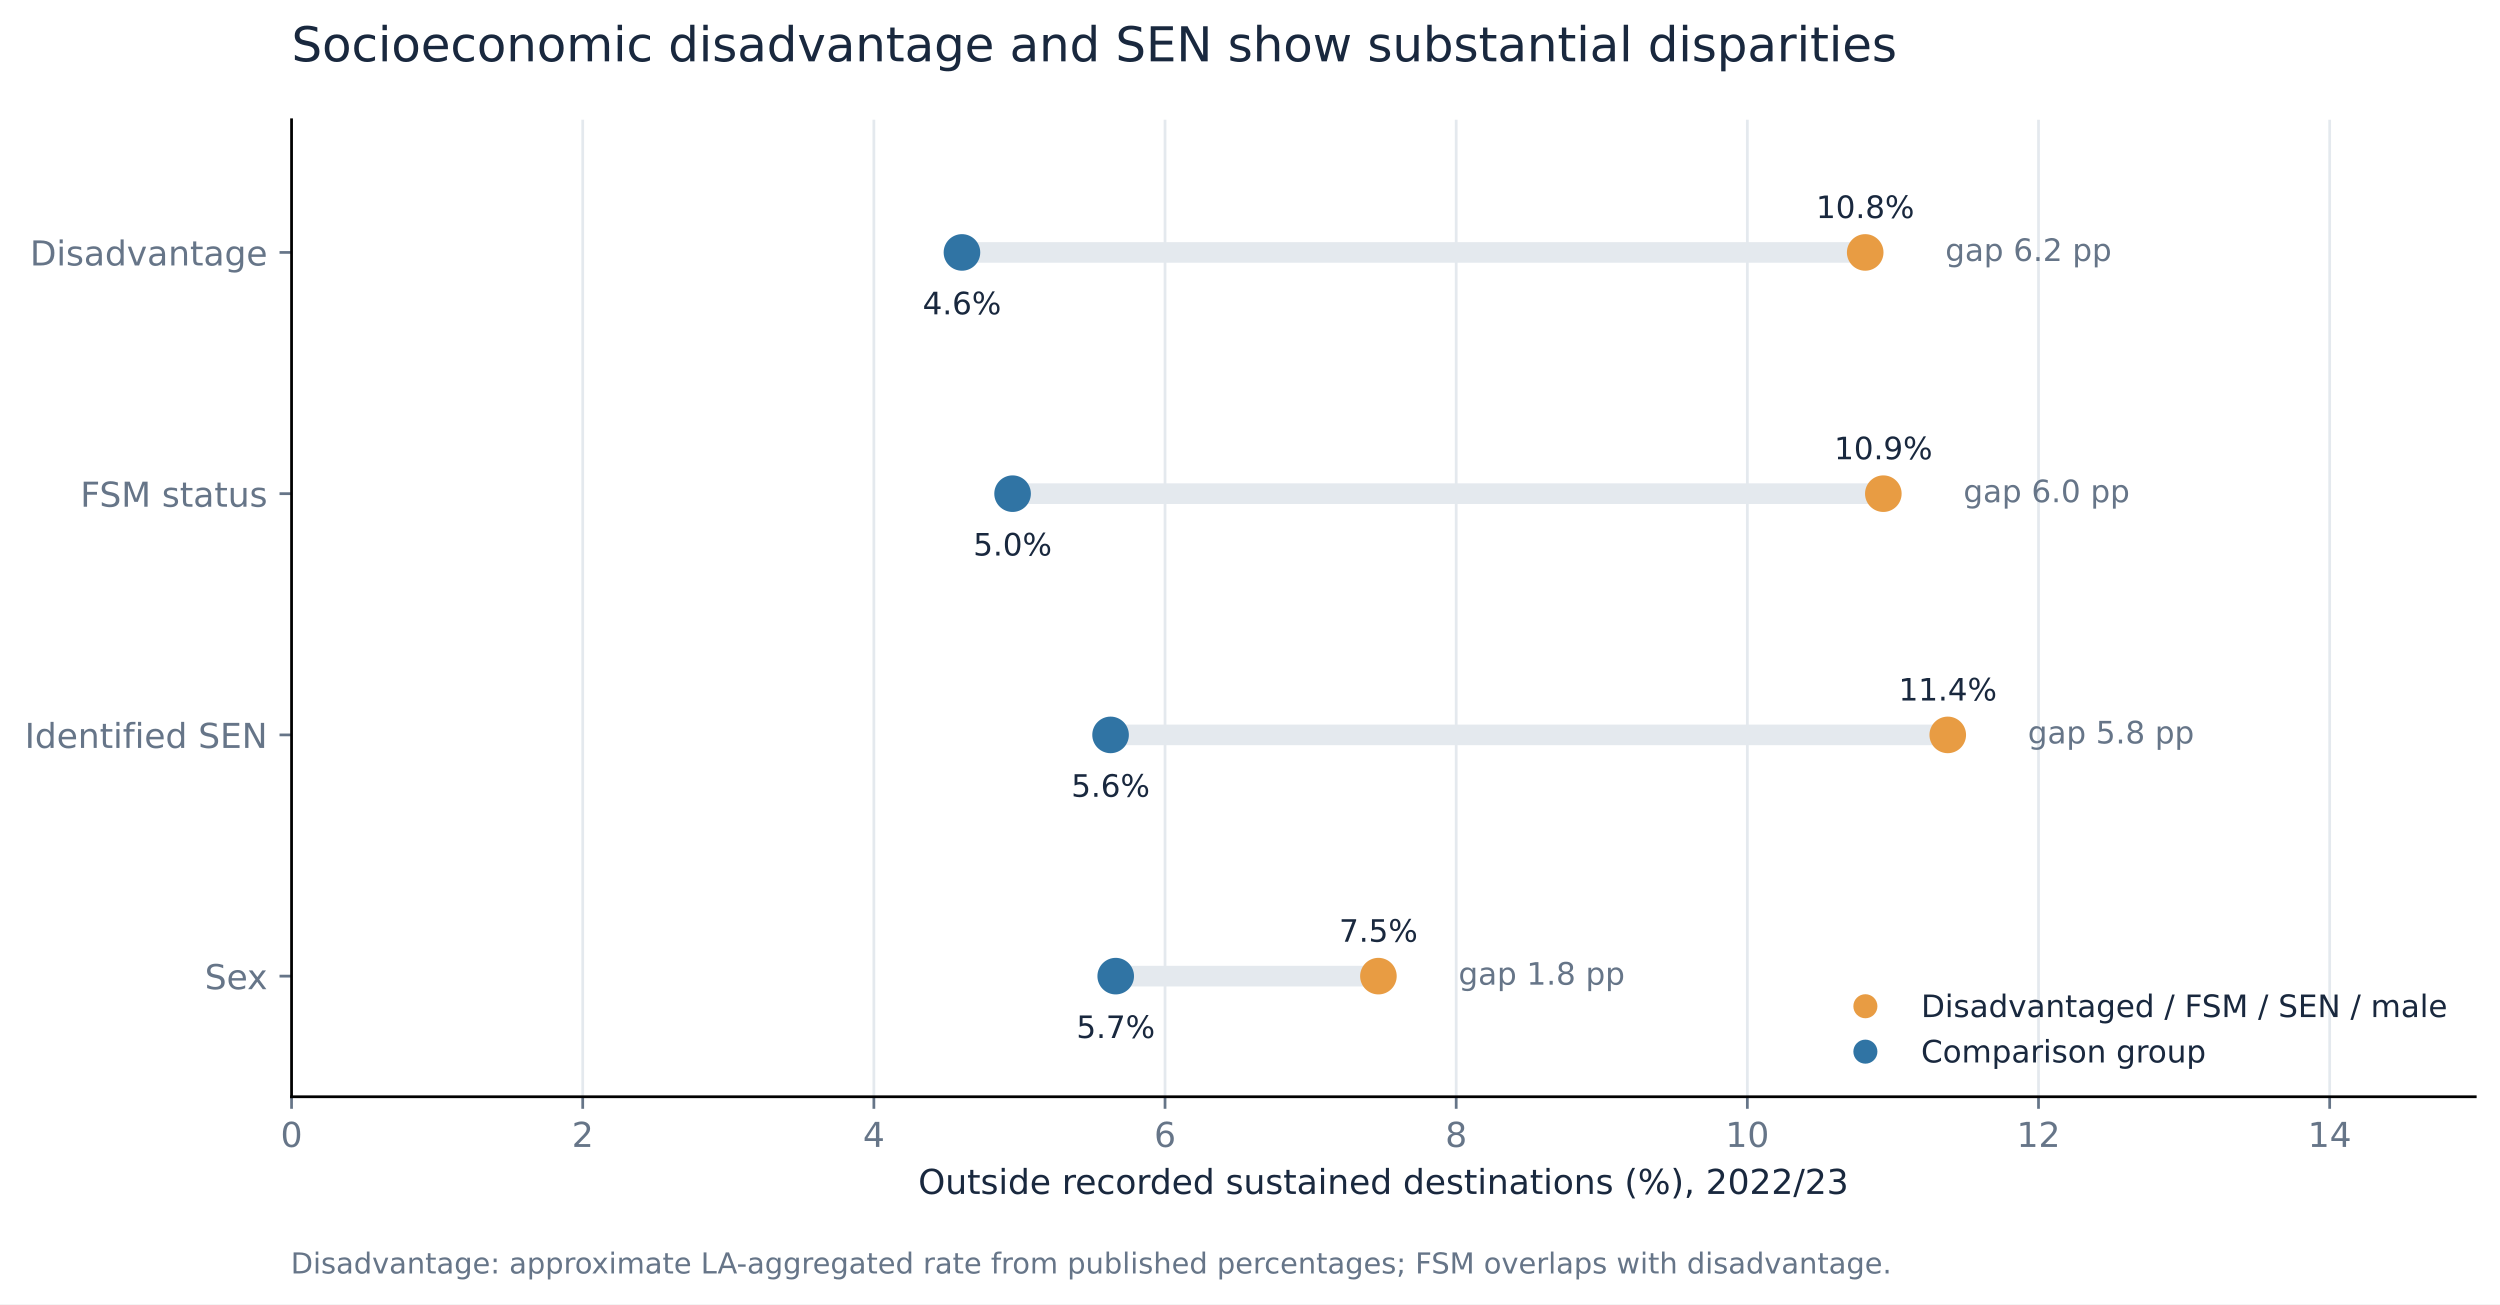
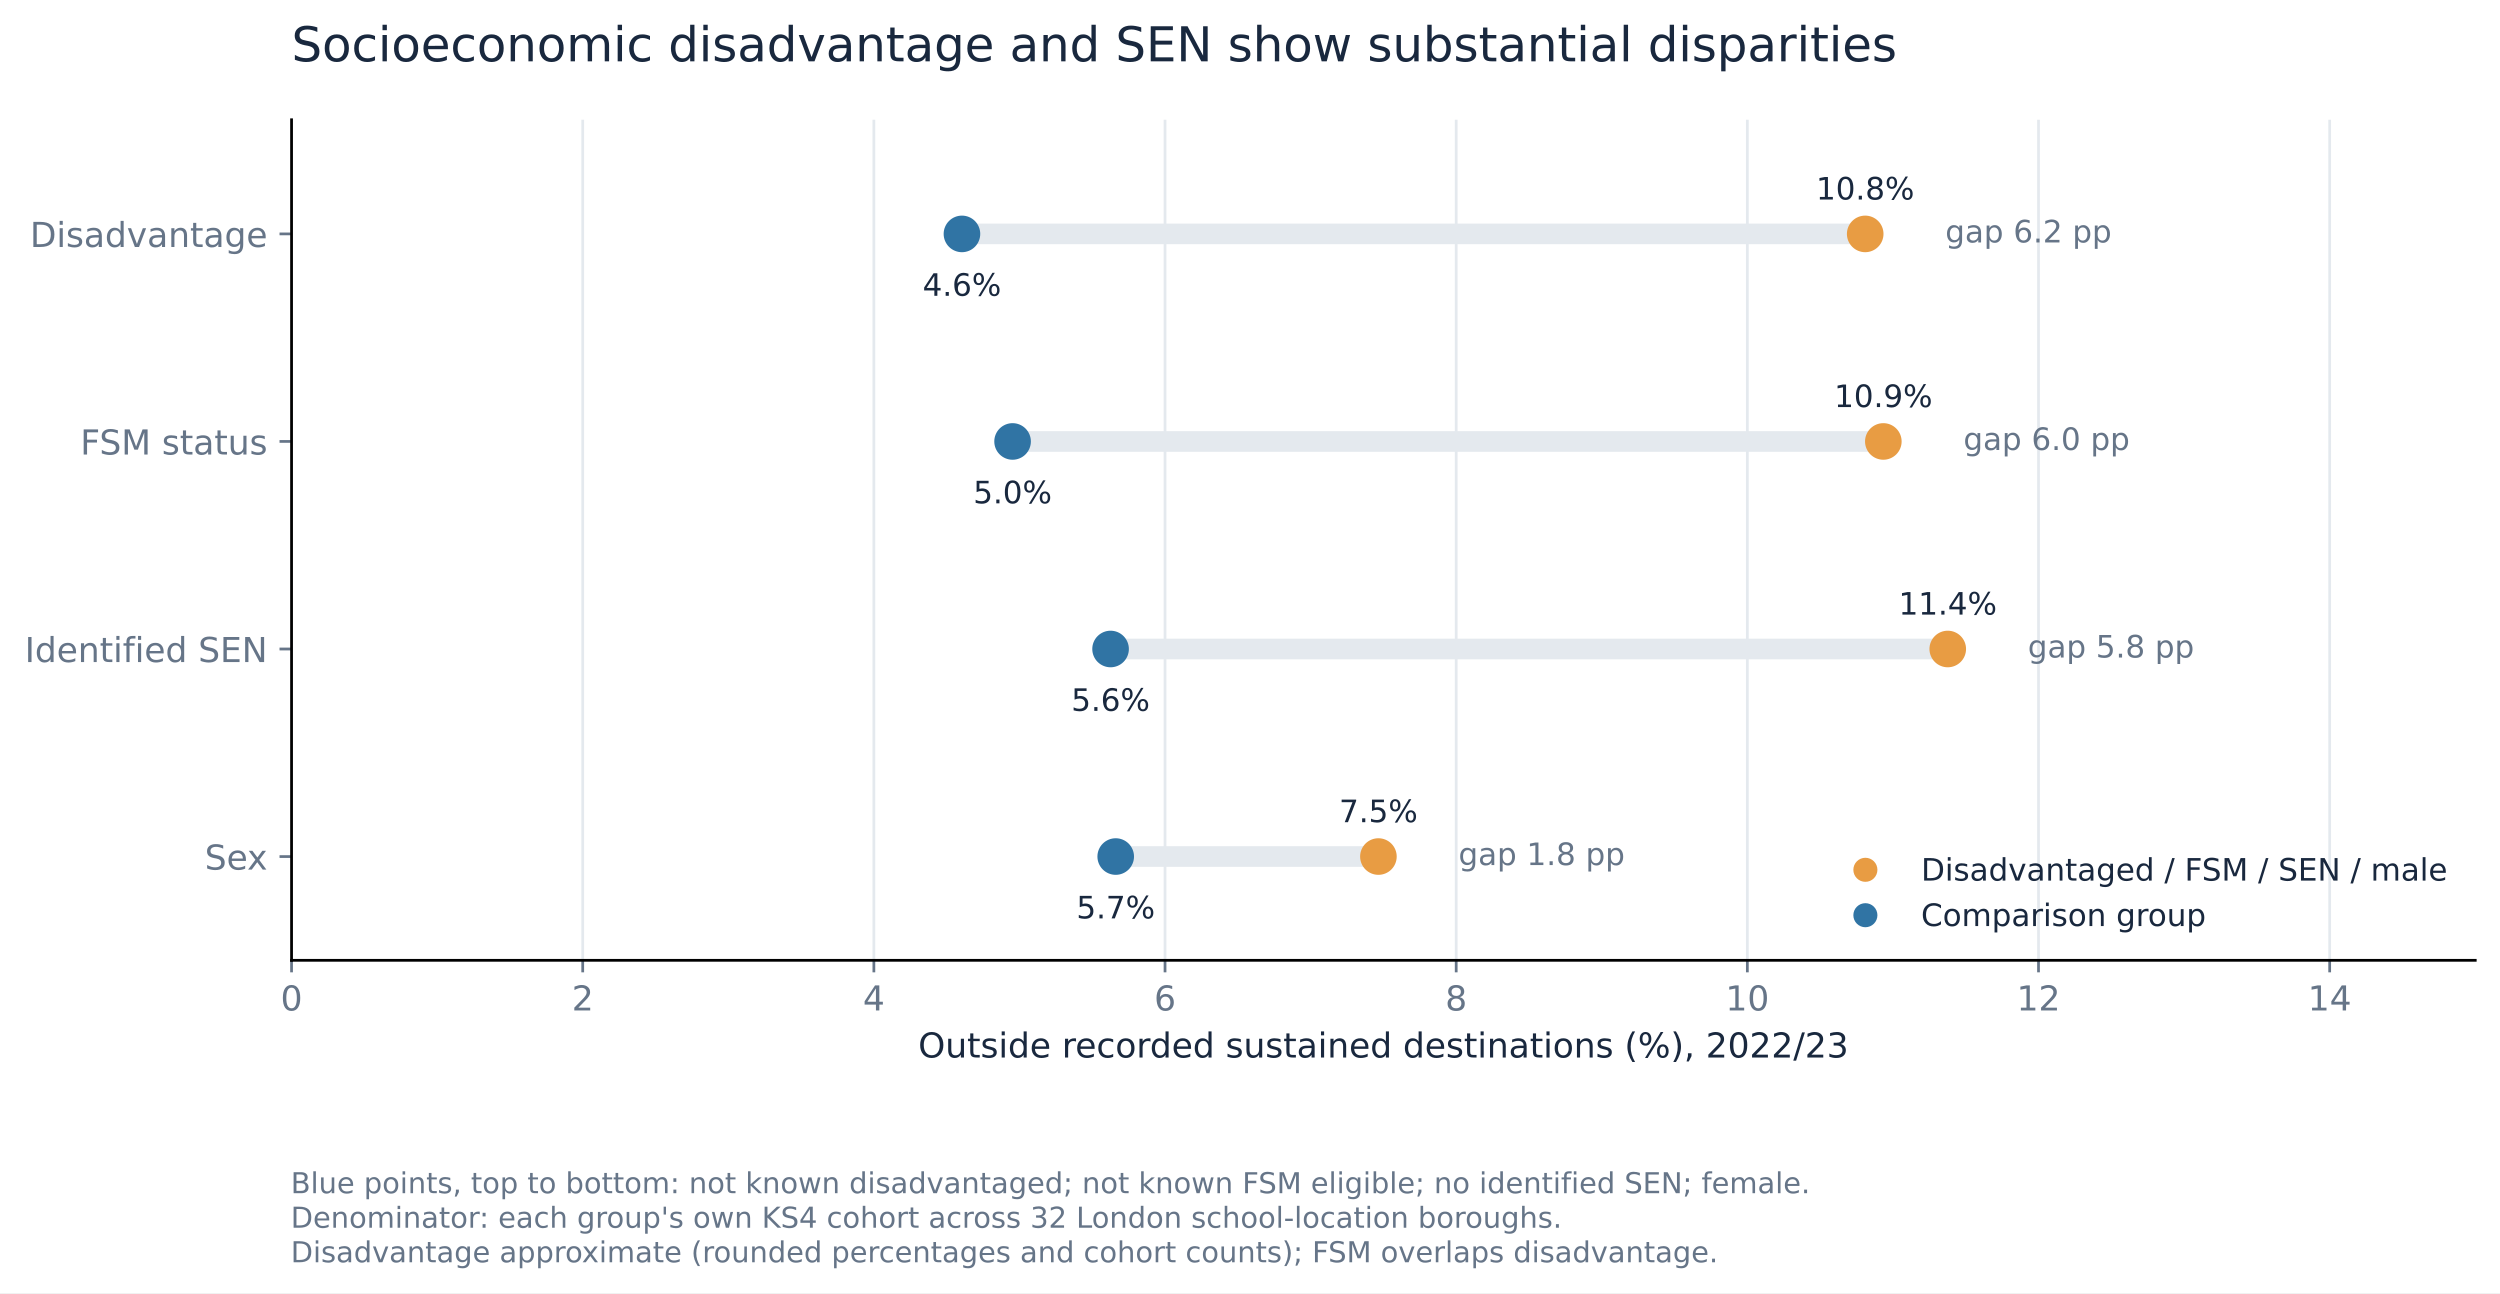
- <svg xmlns="http://www.w3.org/2000/svg" xmlns:xlink="http://www.w3.org/1999/xlink" width="727.254pt" height="379.405pt" viewBox="0 0 727.254 379.405" version="1.1">
+ <svg xmlns="http://www.w3.org/2000/svg" xmlns:xlink="http://www.w3.org/1999/xlink" width="727.254pt" height="376.146pt" viewBox="0 0 727.254 376.146" version="1.1">
  <defs>
    <style type="text/css">*{stroke-linejoin: round; stroke-linecap: butt}</style>
  </defs>
  <g id="figure_1">
    <g id="patch_1">
-       <path d="M 0 379.405 L 727.254 379.405 L 727.254 0 L 0 0 z " style="fill: #ffffff" />
+       <path d="M 0 376.146 L 727.254 376.146 L 727.254 0 L 0 0 z " style="fill: #ffffff" />
    </g>
    <g id="axes_1">
      <g id="patch_2">
-         <path d="M 84.814 319.048 L 720.054 319.048 L 720.054 34.838 L 84.814 34.838 z " style="fill: #ffffff" />
+         <path d="M 84.814 279.358 L 720.054 279.358 L 720.054 34.838 L 84.814 34.838 z " style="fill: #ffffff" />
      </g>
      <g id="matplotlib.axis_1">
        <g id="xtick_1">
          <g id="line2d_1">
-             <path d="M 84.814 319.048 L 84.814 34.838 " clip-path="url(#p001b89d73a)" style="fill: none; stroke: #e4e9ee; stroke-width: 0.8; stroke-linecap: square" />
+             <path d="M 84.814 279.358 L 84.814 34.838 " clip-path="url(#p4b288d79a5)" style="fill: none; stroke: #e4e9ee; stroke-width: 0.8; stroke-linecap: square" />
          </g>
          <g id="line2d_2">
            <defs>
              <path id="me2107af4ae" d="M 0 0 L 0 3.5 " style="stroke: #667588; stroke-width: 0.8" />
            </defs>
            <g>
-               <use xlink:href="#me2107af4ae" x="84.814" y="319.048" style="fill: #667588; stroke: #667588; stroke-width: 0.8" />
+               <use xlink:href="#me2107af4ae" x="84.814" y="279.358" style="fill: #667588; stroke: #667588; stroke-width: 0.8" />
            </g>
          </g>
          <g id="text_1">
-             <text style="font-size: 10px; font-family: 'DejaVu Sans'; text-anchor: middle; fill: #667588" x="84.814" y="333.646" transform="rotate(-0 84.81406 333.6463)">0</text>
+             <text style="font-size: 10px; font-family: 'DejaVu Sans'; text-anchor: middle; fill: #667588" x="84.814" y="293.956" transform="rotate(-0 84.81406 293.9563)">0</text>
          </g>
        </g>
        <g id="xtick_2">
          <g id="line2d_3">
-             <path d="M 169.513 319.048 L 169.513 34.838 " clip-path="url(#p001b89d73a)" style="fill: none; stroke: #e4e9ee; stroke-width: 0.8; stroke-linecap: square" />
+             <path d="M 169.513 279.358 L 169.513 34.838 " clip-path="url(#p4b288d79a5)" style="fill: none; stroke: #e4e9ee; stroke-width: 0.8; stroke-linecap: square" />
          </g>
          <g id="line2d_4">
            <g>
-               <use xlink:href="#me2107af4ae" x="169.513" y="319.048" style="fill: #667588; stroke: #667588; stroke-width: 0.8" />
+               <use xlink:href="#me2107af4ae" x="169.513" y="279.358" style="fill: #667588; stroke: #667588; stroke-width: 0.8" />
            </g>
          </g>
          <g id="text_2">
-             <text style="font-size: 10px; font-family: 'DejaVu Sans'; text-anchor: middle; fill: #667588" x="169.513" y="333.646" transform="rotate(-0 169.5127 333.6463)">2</text>
+             <text style="font-size: 10px; font-family: 'DejaVu Sans'; text-anchor: middle; fill: #667588" x="169.513" y="293.956" transform="rotate(-0 169.5127 293.9563)">2</text>
          </g>
        </g>
        <g id="xtick_3">
          <g id="line2d_5">
-             <path d="M 254.211 319.048 L 254.211 34.838 " clip-path="url(#p001b89d73a)" style="fill: none; stroke: #e4e9ee; stroke-width: 0.8; stroke-linecap: square" />
+             <path d="M 254.211 279.358 L 254.211 34.838 " clip-path="url(#p4b288d79a5)" style="fill: none; stroke: #e4e9ee; stroke-width: 0.8; stroke-linecap: square" />
          </g>
          <g id="line2d_6">
            <g>
-               <use xlink:href="#me2107af4ae" x="254.211" y="319.048" style="fill: #667588; stroke: #667588; stroke-width: 0.8" />
+               <use xlink:href="#me2107af4ae" x="254.211" y="279.358" style="fill: #667588; stroke: #667588; stroke-width: 0.8" />
            </g>
          </g>
          <g id="text_3">
-             <text style="font-size: 10px; font-family: 'DejaVu Sans'; text-anchor: middle; fill: #667588" x="254.211" y="333.646" transform="rotate(-0 254.2114 333.6463)">4</text>
+             <text style="font-size: 10px; font-family: 'DejaVu Sans'; text-anchor: middle; fill: #667588" x="254.211" y="293.956" transform="rotate(-0 254.2114 293.9563)">4</text>
          </g>
        </g>
        <g id="xtick_4">
          <g id="line2d_7">
-             <path d="M 338.91 319.048 L 338.91 34.838 " clip-path="url(#p001b89d73a)" style="fill: none; stroke: #e4e9ee; stroke-width: 0.8; stroke-linecap: square" />
+             <path d="M 338.91 279.358 L 338.91 34.838 " clip-path="url(#p4b288d79a5)" style="fill: none; stroke: #e4e9ee; stroke-width: 0.8; stroke-linecap: square" />
          </g>
          <g id="line2d_8">
            <g>
-               <use xlink:href="#me2107af4ae" x="338.91" y="319.048" style="fill: #667588; stroke: #667588; stroke-width: 0.8" />
+               <use xlink:href="#me2107af4ae" x="338.91" y="279.358" style="fill: #667588; stroke: #667588; stroke-width: 0.8" />
            </g>
          </g>
          <g id="text_4">
-             <text style="font-size: 10px; font-family: 'DejaVu Sans'; text-anchor: middle; fill: #667588" x="338.91" y="333.646" transform="rotate(-0 338.9101 333.6463)">6</text>
+             <text style="font-size: 10px; font-family: 'DejaVu Sans'; text-anchor: middle; fill: #667588" x="338.91" y="293.956" transform="rotate(-0 338.9101 293.9563)">6</text>
          </g>
        </g>
        <g id="xtick_5">
          <g id="line2d_9">
-             <path d="M 423.609 319.048 L 423.609 34.838 " clip-path="url(#p001b89d73a)" style="fill: none; stroke: #e4e9ee; stroke-width: 0.8; stroke-linecap: square" />
+             <path d="M 423.609 279.358 L 423.609 34.838 " clip-path="url(#p4b288d79a5)" style="fill: none; stroke: #e4e9ee; stroke-width: 0.8; stroke-linecap: square" />
          </g>
          <g id="line2d_10">
            <g>
-               <use xlink:href="#me2107af4ae" x="423.609" y="319.048" style="fill: #667588; stroke: #667588; stroke-width: 0.8" />
+               <use xlink:href="#me2107af4ae" x="423.609" y="279.358" style="fill: #667588; stroke: #667588; stroke-width: 0.8" />
            </g>
          </g>
          <g id="text_5">
-             <text style="font-size: 10px; font-family: 'DejaVu Sans'; text-anchor: middle; fill: #667588" x="423.609" y="333.646" transform="rotate(-0 423.6087 333.6463)">8</text>
+             <text style="font-size: 10px; font-family: 'DejaVu Sans'; text-anchor: middle; fill: #667588" x="423.609" y="293.956" transform="rotate(-0 423.6087 293.9563)">8</text>
          </g>
        </g>
        <g id="xtick_6">
          <g id="line2d_11">
-             <path d="M 508.307 319.048 L 508.307 34.838 " clip-path="url(#p001b89d73a)" style="fill: none; stroke: #e4e9ee; stroke-width: 0.8; stroke-linecap: square" />
+             <path d="M 508.307 279.358 L 508.307 34.838 " clip-path="url(#p4b288d79a5)" style="fill: none; stroke: #e4e9ee; stroke-width: 0.8; stroke-linecap: square" />
          </g>
          <g id="line2d_12">
            <g>
-               <use xlink:href="#me2107af4ae" x="508.307" y="319.048" style="fill: #667588; stroke: #667588; stroke-width: 0.8" />
+               <use xlink:href="#me2107af4ae" x="508.307" y="279.358" style="fill: #667588; stroke: #667588; stroke-width: 0.8" />
            </g>
          </g>
          <g id="text_6">
-             <text style="font-size: 10px; font-family: 'DejaVu Sans'; text-anchor: middle; fill: #667588" x="508.307" y="333.646" transform="rotate(-0 508.3074 333.6463)">10</text>
+             <text style="font-size: 10px; font-family: 'DejaVu Sans'; text-anchor: middle; fill: #667588" x="508.307" y="293.956" transform="rotate(-0 508.3074 293.9563)">10</text>
          </g>
        </g>
        <g id="xtick_7">
          <g id="line2d_13">
-             <path d="M 593.006 319.048 L 593.006 34.838 " clip-path="url(#p001b89d73a)" style="fill: none; stroke: #e4e9ee; stroke-width: 0.8; stroke-linecap: square" />
+             <path d="M 593.006 279.358 L 593.006 34.838 " clip-path="url(#p4b288d79a5)" style="fill: none; stroke: #e4e9ee; stroke-width: 0.8; stroke-linecap: square" />
          </g>
          <g id="line2d_14">
            <g>
-               <use xlink:href="#me2107af4ae" x="593.006" y="319.048" style="fill: #667588; stroke: #667588; stroke-width: 0.8" />
+               <use xlink:href="#me2107af4ae" x="593.006" y="279.358" style="fill: #667588; stroke: #667588; stroke-width: 0.8" />
            </g>
          </g>
          <g id="text_7">
-             <text style="font-size: 10px; font-family: 'DejaVu Sans'; text-anchor: middle; fill: #667588" x="593.006" y="333.646" transform="rotate(-0 593.0061 333.6463)">12</text>
+             <text style="font-size: 10px; font-family: 'DejaVu Sans'; text-anchor: middle; fill: #667588" x="593.006" y="293.956" transform="rotate(-0 593.0061 293.9563)">12</text>
          </g>
        </g>
        <g id="xtick_8">
          <g id="line2d_15">
-             <path d="M 677.705 319.048 L 677.705 34.838 " clip-path="url(#p001b89d73a)" style="fill: none; stroke: #e4e9ee; stroke-width: 0.8; stroke-linecap: square" />
+             <path d="M 677.705 279.358 L 677.705 34.838 " clip-path="url(#p4b288d79a5)" style="fill: none; stroke: #e4e9ee; stroke-width: 0.8; stroke-linecap: square" />
          </g>
          <g id="line2d_16">
            <g>
-               <use xlink:href="#me2107af4ae" x="677.705" y="319.048" style="fill: #667588; stroke: #667588; stroke-width: 0.8" />
+               <use xlink:href="#me2107af4ae" x="677.705" y="279.358" style="fill: #667588; stroke: #667588; stroke-width: 0.8" />
            </g>
          </g>
          <g id="text_8">
-             <text style="font-size: 10px; font-family: 'DejaVu Sans'; text-anchor: middle; fill: #667588" x="677.705" y="333.646" transform="rotate(-0 677.7047 333.6463)">14</text>
+             <text style="font-size: 10px; font-family: 'DejaVu Sans'; text-anchor: middle; fill: #667588" x="677.705" y="293.956" transform="rotate(-0 677.7047 293.9563)">14</text>
          </g>
        </g>
        <g id="text_9">
-           <text style="font-size: 10px; font-family: 'DejaVu Sans'; text-anchor: middle; fill: #19283e" x="402.434" y="347.324" transform="rotate(-0 402.4341 347.3244)">Outside recorded sustained destinations (%), 2022/23</text>
+           <text style="font-size: 10px; font-family: 'DejaVu Sans'; text-anchor: middle; fill: #19283e" x="402.434" y="307.634" transform="rotate(-0 402.4341 307.6344)">Outside recorded sustained destinations (%), 2022/23</text>
        </g>
      </g>
      <g id="matplotlib.axis_2">
        <g id="ytick_1">
          <g id="line2d_17">
            <defs>
              <path id="m7f79b25871" d="M 0 0 L -3.5 0 " style="stroke: #667588; stroke-width: 0.8" />
            </defs>
            <g>
-               <use xlink:href="#m7f79b25871" x="84.814" y="283.96" style="fill: #667588; stroke: #667588; stroke-width: 0.8" />
+               <use xlink:href="#m7f79b25871" x="84.814" y="249.17" style="fill: #667588; stroke: #667588; stroke-width: 0.8" />
            </g>
          </g>
          <g id="text_10">
-             <text style="font-size: 10px; font-family: 'DejaVu Sans'; text-anchor: end; fill: #667588" x="77.814" y="287.759" transform="rotate(-0 77.81406 287.7594)">Sex</text>
+             <text style="font-size: 10px; font-family: 'DejaVu Sans'; text-anchor: end; fill: #667588" x="77.814" y="252.969" transform="rotate(-0 77.81406 252.9694)">Sex</text>
          </g>
        </g>
        <g id="ytick_2">
          <g id="line2d_18">
            <g>
-               <use xlink:href="#m7f79b25871" x="84.814" y="213.785" style="fill: #667588; stroke: #667588; stroke-width: 0.8" />
+               <use xlink:href="#m7f79b25871" x="84.814" y="188.795" style="fill: #667588; stroke: #667588; stroke-width: 0.8" />
            </g>
          </g>
          <g id="text_11">
-             <text style="font-size: 10px; font-family: 'DejaVu Sans'; text-anchor: end; fill: #667588" x="77.814" y="217.584" transform="rotate(-0 77.81406 217.5841)">Identified SEN</text>
+             <text style="font-size: 10px; font-family: 'DejaVu Sans'; text-anchor: end; fill: #667588" x="77.814" y="192.594" transform="rotate(-0 77.81406 192.5941)">Identified SEN</text>
          </g>
        </g>
        <g id="ytick_3">
          <g id="line2d_19">
            <g>
-               <use xlink:href="#m7f79b25871" x="84.814" y="143.61" style="fill: #667588; stroke: #667588; stroke-width: 0.8" />
+               <use xlink:href="#m7f79b25871" x="84.814" y="128.42" style="fill: #667588; stroke: #667588; stroke-width: 0.8" />
            </g>
          </g>
          <g id="text_12">
-             <text style="font-size: 10px; font-family: 'DejaVu Sans'; text-anchor: end; fill: #667588" x="77.814" y="147.409" transform="rotate(-0 77.81406 147.4088)">FSM status</text>
+             <text style="font-size: 10px; font-family: 'DejaVu Sans'; text-anchor: end; fill: #667588" x="77.814" y="132.219" transform="rotate(-0 77.81406 132.2188)">FSM status</text>
          </g>
        </g>
        <g id="ytick_4">
          <g id="line2d_20">
            <g>
-               <use xlink:href="#m7f79b25871" x="84.814" y="73.434" style="fill: #667588; stroke: #667588; stroke-width: 0.8" />
+               <use xlink:href="#m7f79b25871" x="84.814" y="68.044" style="fill: #667588; stroke: #667588; stroke-width: 0.8" />
            </g>
          </g>
          <g id="text_13">
-             <text style="font-size: 10px; font-family: 'DejaVu Sans'; text-anchor: end; fill: #667588" x="77.814" y="77.233" transform="rotate(-0 77.81406 77.23345)">Disadvantage</text>
+             <text style="font-size: 10px; font-family: 'DejaVu Sans'; text-anchor: end; fill: #667588" x="77.814" y="71.843" transform="rotate(-0 77.81406 71.84345)">Disadvantage</text>
          </g>
        </g>
      </g>
      <g id="line2d_21">
-         <path d="M 542.59 73.434 L 279.832 73.434 " clip-path="url(#p001b89d73a)" style="fill: none; stroke: #e4e9ee; stroke-width: 6; stroke-linecap: round" />
+         <path d="M 542.59 68.044 L 279.832 68.044 " clip-path="url(#p4b288d79a5)" style="fill: none; stroke: #e4e9ee; stroke-width: 6; stroke-linecap: round" />
      </g>
      <g id="line2d_22">
-         <path d="M 547.864 143.61 L 294.561 143.61 " clip-path="url(#p001b89d73a)" style="fill: none; stroke: #e4e9ee; stroke-width: 6; stroke-linecap: round" />
+         <path d="M 547.864 128.42 L 294.561 128.42 " clip-path="url(#p4b288d79a5)" style="fill: none; stroke: #e4e9ee; stroke-width: 6; stroke-linecap: round" />
      </g>
      <g id="line2d_23">
-         <path d="M 566.604 213.785 L 323.067 213.785 " clip-path="url(#p001b89d73a)" style="fill: none; stroke: #e4e9ee; stroke-width: 6; stroke-linecap: round" />
+         <path d="M 566.604 188.795 L 323.067 188.795 " clip-path="url(#p4b288d79a5)" style="fill: none; stroke: #e4e9ee; stroke-width: 6; stroke-linecap: round" />
      </g>
      <g id="line2d_24">
-         <path d="M 400.982 283.96 L 324.564 283.96 " clip-path="url(#p001b89d73a)" style="fill: none; stroke: #e4e9ee; stroke-width: 6; stroke-linecap: round" />
+         <path d="M 400.982 249.17 L 324.564 249.17 " clip-path="url(#p4b288d79a5)" style="fill: none; stroke: #e4e9ee; stroke-width: 6; stroke-linecap: round" />
      </g>
      <g id="line2d_25" />
      <g id="line2d_26" />
      <g id="patch_3">
-         <path d="M 84.814 319.048 L 84.814 34.838 " style="fill: none; stroke: #000000; stroke-width: 0.8; stroke-linejoin: miter; stroke-linecap: square" />
+         <path d="M 84.814 279.358 L 84.814 34.838 " style="fill: none; stroke: #000000; stroke-width: 0.8; stroke-linejoin: miter; stroke-linecap: square" />
      </g>
      <g id="patch_4">
-         <path d="M 84.814 319.048 L 720.054 319.048 " style="fill: none; stroke: #000000; stroke-width: 0.8; stroke-linejoin: miter; stroke-linecap: square" />
+         <path d="M 84.814 279.358 L 720.054 279.358 " style="fill: none; stroke: #000000; stroke-width: 0.8; stroke-linejoin: miter; stroke-linecap: square" />
      </g>
      <g id="PathCollection_1">
        <defs>
          <path id="mcab1c76d6b" d="M 0 4.822 C 1.279 4.822 2.505 4.314 3.41 3.41 C 4.314 2.505 4.822 1.279 4.822 0 C 4.822 -1.279 4.314 -2.505 3.41 -3.41 C 2.505 -4.314 1.279 -4.822 0 -4.822 C -1.279 -4.822 -2.505 -4.314 -3.41 -3.41 C -4.314 -2.505 -4.822 -1.279 -4.822 0 C -4.822 1.279 -4.314 2.505 -3.41 3.41 C -2.505 4.314 -1.279 4.822 0 4.822 z " style="stroke: #e89c43" />
        </defs>
-         <g clip-path="url(#p001b89d73a)">
-           <use xlink:href="#mcab1c76d6b" x="542.59" y="73.434" style="fill: #e89c43; stroke: #e89c43" />
+         <g clip-path="url(#p4b288d79a5)">
+           <use xlink:href="#mcab1c76d6b" x="542.59" y="68.044" style="fill: #e89c43; stroke: #e89c43" />
        </g>
      </g>
      <g id="PathCollection_2">
        <defs>
          <path id="mdf0b6b30fa" d="M 0 4.822 C 1.279 4.822 2.505 4.314 3.41 3.41 C 4.314 2.505 4.822 1.279 4.822 0 C 4.822 -1.279 4.314 -2.505 3.41 -3.41 C 2.505 -4.314 1.279 -4.822 0 -4.822 C -1.279 -4.822 -2.505 -4.314 -3.41 -3.41 C -4.314 -2.505 -4.822 -1.279 -4.822 0 C -4.822 1.279 -4.314 2.505 -3.41 3.41 C -2.505 4.314 -1.279 4.822 0 4.822 z " style="stroke: #3074a4" />
        </defs>
-         <g clip-path="url(#p001b89d73a)">
-           <use xlink:href="#mdf0b6b30fa" x="279.832" y="73.434" style="fill: #3074a4; stroke: #3074a4" />
+         <g clip-path="url(#p4b288d79a5)">
+           <use xlink:href="#mdf0b6b30fa" x="279.832" y="68.044" style="fill: #3074a4; stroke: #3074a4" />
        </g>
      </g>
      <g id="text_14">
-         <text style="font-size: 9px; font-family: 'DejaVu Sans'; text-anchor: middle; fill: #19283e" x="542.59" y="63.434" transform="rotate(-0 542.5896 63.43423)">10.8%</text>
+         <text style="font-size: 9px; font-family: 'DejaVu Sans'; text-anchor: middle; fill: #19283e" x="542.59" y="58.044" transform="rotate(-0 542.5896 58.04423)">10.8%</text>
      </g>
      <g id="text_15">
-         <text style="font-size: 9px; font-family: 'DejaVu Sans'; text-anchor: middle; fill: #19283e" x="279.832" y="91.434" transform="rotate(-0 279.8324 91.43423)">4.6%</text>
+         <text style="font-size: 9px; font-family: 'DejaVu Sans'; text-anchor: middle; fill: #19283e" x="279.832" y="86.044" transform="rotate(-0 279.8324 86.04423)">4.6%</text>
      </g>
      <g id="text_16">
-         <text style="font-size: 9px; font-family: 'DejaVu Sans'; text-anchor: start; fill: #667588" x="565.882" y="75.918" transform="rotate(-0 565.8817 75.91767)">gap 6.2 pp</text>
+         <text style="font-size: 9px; font-family: 'DejaVu Sans'; text-anchor: start; fill: #667588" x="565.882" y="70.528" transform="rotate(-0 565.8817 70.52767)">gap 6.2 pp</text>
      </g>
      <g id="PathCollection_3">
-         <g clip-path="url(#p001b89d73a)">
-           <use xlink:href="#mcab1c76d6b" x="547.864" y="143.61" style="fill: #e89c43; stroke: #e89c43" />
+         <g clip-path="url(#p4b288d79a5)">
+           <use xlink:href="#mcab1c76d6b" x="547.864" y="128.42" style="fill: #e89c43; stroke: #e89c43" />
        </g>
      </g>
      <g id="PathCollection_4">
-         <g clip-path="url(#p001b89d73a)">
-           <use xlink:href="#mdf0b6b30fa" x="294.561" y="143.61" style="fill: #3074a4; stroke: #3074a4" />
+         <g clip-path="url(#p4b288d79a5)">
+           <use xlink:href="#mdf0b6b30fa" x="294.561" y="128.42" style="fill: #3074a4; stroke: #3074a4" />
        </g>
      </g>
      <g id="text_17">
-         <text style="font-size: 9px; font-family: 'DejaVu Sans'; text-anchor: middle; fill: #19283e" x="547.864" y="133.61" transform="rotate(-0 547.8639 133.6095)">10.9%</text>
+         <text style="font-size: 9px; font-family: 'DejaVu Sans'; text-anchor: middle; fill: #19283e" x="547.864" y="118.42" transform="rotate(-0 547.8639 118.4195)">10.9%</text>
      </g>
      <g id="text_18">
-         <text style="font-size: 9px; font-family: 'DejaVu Sans'; text-anchor: middle; fill: #19283e" x="294.561" y="161.61" transform="rotate(-0 294.5611 161.6095)">5.0%</text>
+         <text style="font-size: 9px; font-family: 'DejaVu Sans'; text-anchor: middle; fill: #19283e" x="294.561" y="146.42" transform="rotate(-0 294.5611 146.4195)">5.0%</text>
      </g>
      <g id="text_19">
-         <text style="font-size: 9px; font-family: 'DejaVu Sans'; text-anchor: start; fill: #667588" x="571.156" y="146.093" transform="rotate(-0 571.156 146.093)">gap 6.0 pp</text>
+         <text style="font-size: 9px; font-family: 'DejaVu Sans'; text-anchor: start; fill: #667588" x="571.156" y="130.903" transform="rotate(-0 571.156 130.903)">gap 6.0 pp</text>
      </g>
      <g id="PathCollection_5">
-         <g clip-path="url(#p001b89d73a)">
-           <use xlink:href="#mcab1c76d6b" x="566.604" y="213.785" style="fill: #e89c43; stroke: #e89c43" />
+         <g clip-path="url(#p4b288d79a5)">
+           <use xlink:href="#mcab1c76d6b" x="566.604" y="188.795" style="fill: #e89c43; stroke: #e89c43" />
        </g>
      </g>
      <g id="PathCollection_6">
-         <g clip-path="url(#p001b89d73a)">
-           <use xlink:href="#mdf0b6b30fa" x="323.067" y="213.785" style="fill: #3074a4; stroke: #3074a4" />
+         <g clip-path="url(#p4b288d79a5)">
+           <use xlink:href="#mdf0b6b30fa" x="323.067" y="188.795" style="fill: #3074a4; stroke: #3074a4" />
        </g>
      </g>
      <g id="text_20">
-         <text style="font-size: 9px; font-family: 'DejaVu Sans'; text-anchor: middle; fill: #19283e" x="566.604" y="203.785" transform="rotate(-0 566.604 203.7849)">11.4%</text>
+         <text style="font-size: 9px; font-family: 'DejaVu Sans'; text-anchor: middle; fill: #19283e" x="566.604" y="178.795" transform="rotate(-0 566.604 178.7948)">11.4%</text>
      </g>
      <g id="text_21">
-         <text style="font-size: 9px; font-family: 'DejaVu Sans'; text-anchor: middle; fill: #19283e" x="323.067" y="231.785" transform="rotate(-0 323.0672 231.7849)">5.6%</text>
+         <text style="font-size: 9px; font-family: 'DejaVu Sans'; text-anchor: middle; fill: #19283e" x="323.067" y="206.795" transform="rotate(-0 323.0672 206.7948)">5.6%</text>
      </g>
      <g id="text_22">
-         <text style="font-size: 9px; font-family: 'DejaVu Sans'; text-anchor: start; fill: #667588" x="589.896" y="216.268" transform="rotate(-0 589.8961 216.2683)">gap 5.8 pp</text>
+         <text style="font-size: 9px; font-family: 'DejaVu Sans'; text-anchor: start; fill: #667588" x="589.896" y="191.278" transform="rotate(-0 589.8961 191.2783)">gap 5.8 pp</text>
      </g>
      <g id="PathCollection_7">
-         <g clip-path="url(#p001b89d73a)">
-           <use xlink:href="#mcab1c76d6b" x="400.982" y="283.96" style="fill: #e89c43; stroke: #e89c43" />
+         <g clip-path="url(#p4b288d79a5)">
+           <use xlink:href="#mcab1c76d6b" x="400.982" y="249.17" style="fill: #e89c43; stroke: #e89c43" />
        </g>
      </g>
      <g id="PathCollection_8">
-         <g clip-path="url(#p001b89d73a)">
-           <use xlink:href="#mdf0b6b30fa" x="324.564" y="283.96" style="fill: #3074a4; stroke: #3074a4" />
+         <g clip-path="url(#p4b288d79a5)">
+           <use xlink:href="#mdf0b6b30fa" x="324.564" y="249.17" style="fill: #3074a4; stroke: #3074a4" />
        </g>
      </g>
      <g id="text_23">
-         <text style="font-size: 9px; font-family: 'DejaVu Sans'; text-anchor: middle; fill: #19283e" x="400.982" y="273.96" transform="rotate(-0 400.982 273.9602)">7.5%</text>
+         <text style="font-size: 9px; font-family: 'DejaVu Sans'; text-anchor: middle; fill: #19283e" x="400.982" y="239.17" transform="rotate(-0 400.982 239.1702)">7.5%</text>
      </g>
      <g id="text_24">
-         <text style="font-size: 9px; font-family: 'DejaVu Sans'; text-anchor: middle; fill: #19283e" x="324.564" y="301.96" transform="rotate(-0 324.5636 301.9602)">5.7%</text>
+         <text style="font-size: 9px; font-family: 'DejaVu Sans'; text-anchor: middle; fill: #19283e" x="324.564" y="267.17" transform="rotate(-0 324.5636 267.1702)">5.7%</text>
      </g>
      <g id="text_25">
-         <text style="font-size: 9px; font-family: 'DejaVu Sans'; text-anchor: start; fill: #667588" x="424.274" y="286.444" transform="rotate(-0 424.2742 286.4436)">gap 1.8 pp</text>
+         <text style="font-size: 9px; font-family: 'DejaVu Sans'; text-anchor: start; fill: #667588" x="424.274" y="251.654" transform="rotate(-0 424.2742 251.6536)">gap 1.8 pp</text>
      </g>
      <g id="text_26">
        <text style="font-size: 14px; font-family: 'DejaVu Sans'; text-anchor: start; fill: #19283e" x="84.814" y="17.838" transform="rotate(-0 84.81406 17.83781)">Socioeconomic disadvantage and SEN show substantial disparities</text>
      </g>
      <g id="legend_1">
        <g id="line2d_27">
          <defs>
            <path id="m895a566b36" d="M 0 3 C 0.796 3 1.559 2.684 2.121 2.121 C 2.684 1.559 3 0.796 3 0 C 3 -0.796 2.684 -1.559 2.121 -2.121 C 1.559 -2.684 0.796 -3 0 -3 C -0.796 -3 -1.559 -2.684 -2.121 -2.121 C -2.684 -1.559 -3 -0.796 -3 0 C -3 0.796 -2.684 1.559 -2.121 2.121 C -1.559 2.684 -0.796 3 0 3 z " style="stroke: #e89c43" />
          </defs>
          <g>
-             <use xlink:href="#m895a566b36" x="542.643" y="292.716" style="fill: #e89c43; stroke: #e89c43" />
+             <use xlink:href="#m895a566b36" x="542.643" y="253.026" style="fill: #e89c43; stroke: #e89c43" />
          </g>
        </g>
        <g id="text_27">
-           <text style="font-size: 9px; font-family: 'DejaVu Sans'; text-anchor: start; fill: #19283e" x="558.843" y="295.866" transform="rotate(-0 558.843 295.8658)">Disadvantaged / FSM / SEN / male</text>
+           <text style="font-size: 9px; font-family: 'DejaVu Sans'; text-anchor: start; fill: #19283e" x="558.843" y="256.176" transform="rotate(-0 558.843 256.1758)">Disadvantaged / FSM / SEN / male</text>
        </g>
        <g id="line2d_28">
          <defs>
            <path id="ma121ebc6e4" d="M 0 3 C 0.796 3 1.559 2.684 2.121 2.121 C 2.684 1.559 3 0.796 3 0 C 3 -0.796 2.684 -1.559 2.121 -2.121 C 1.559 -2.684 0.796 -3 0 -3 C -0.796 -3 -1.559 -2.684 -2.121 -2.121 C -2.684 -1.559 -3 -0.796 -3 0 C -3 0.796 -2.684 1.559 -2.121 2.121 C -1.559 2.684 -0.796 3 0 3 z " style="stroke: #3074a4" />
          </defs>
          <g>
-             <use xlink:href="#ma121ebc6e4" x="542.643" y="305.926" style="fill: #3074a4; stroke: #3074a4" />
+             <use xlink:href="#ma121ebc6e4" x="542.643" y="266.236" style="fill: #3074a4; stroke: #3074a4" />
          </g>
        </g>
        <g id="text_28">
-           <text style="font-size: 9px; font-family: 'DejaVu Sans'; text-anchor: start; fill: #19283e" x="558.843" y="309.076" transform="rotate(-0 558.843 309.0761)">Comparison group</text>
+           <text style="font-size: 9px; font-family: 'DejaVu Sans'; text-anchor: start; fill: #19283e" x="558.843" y="269.386" transform="rotate(-0 558.843 269.3861)">Comparison group</text>
        </g>
      </g>
    </g>
    <g id="text_29">
-       <text style="font-size: 8.4px; font-family: 'DejaVu Sans'; text-anchor: start; fill: #667588" x="84.582" y="370.458" transform="rotate(-0 84.58206 370.4578)">Disadvantage: approximate LA-aggregated rate from published percentages; FSM overlaps with disadvantage.</text>
+       <text style="font-size: 8.4px; font-family: 'DejaVu Sans'; fill: #667588" transform="translate(84.58206 347.11)">Blue points, top to bottom: not known disadvantaged; not known FSM eligible; no identified SEN; female.</text>
+       <text style="font-size: 8.4px; font-family: 'DejaVu Sans'; fill: #667588" transform="translate(84.58206 357.1544)">Denominator: each group's own KS4 cohort across 32 London school-location boroughs.</text>
+       <text style="font-size: 8.4px; font-family: 'DejaVu Sans'; fill: #667588" transform="translate(84.58206 367.1989)">Disadvantage approximate (rounded percentages and cohort counts); FSM overlaps disadvantage.</text>
    </g>
  </g>
  <defs>
-     <clipPath id="p001b89d73a">
-       <rect x="84.814" y="34.838" width="635.24" height="284.21" />
+     <clipPath id="p4b288d79a5">
+       <rect x="84.814" y="34.838" width="635.24" height="244.52" />
    </clipPath>
  </defs>
</svg>
